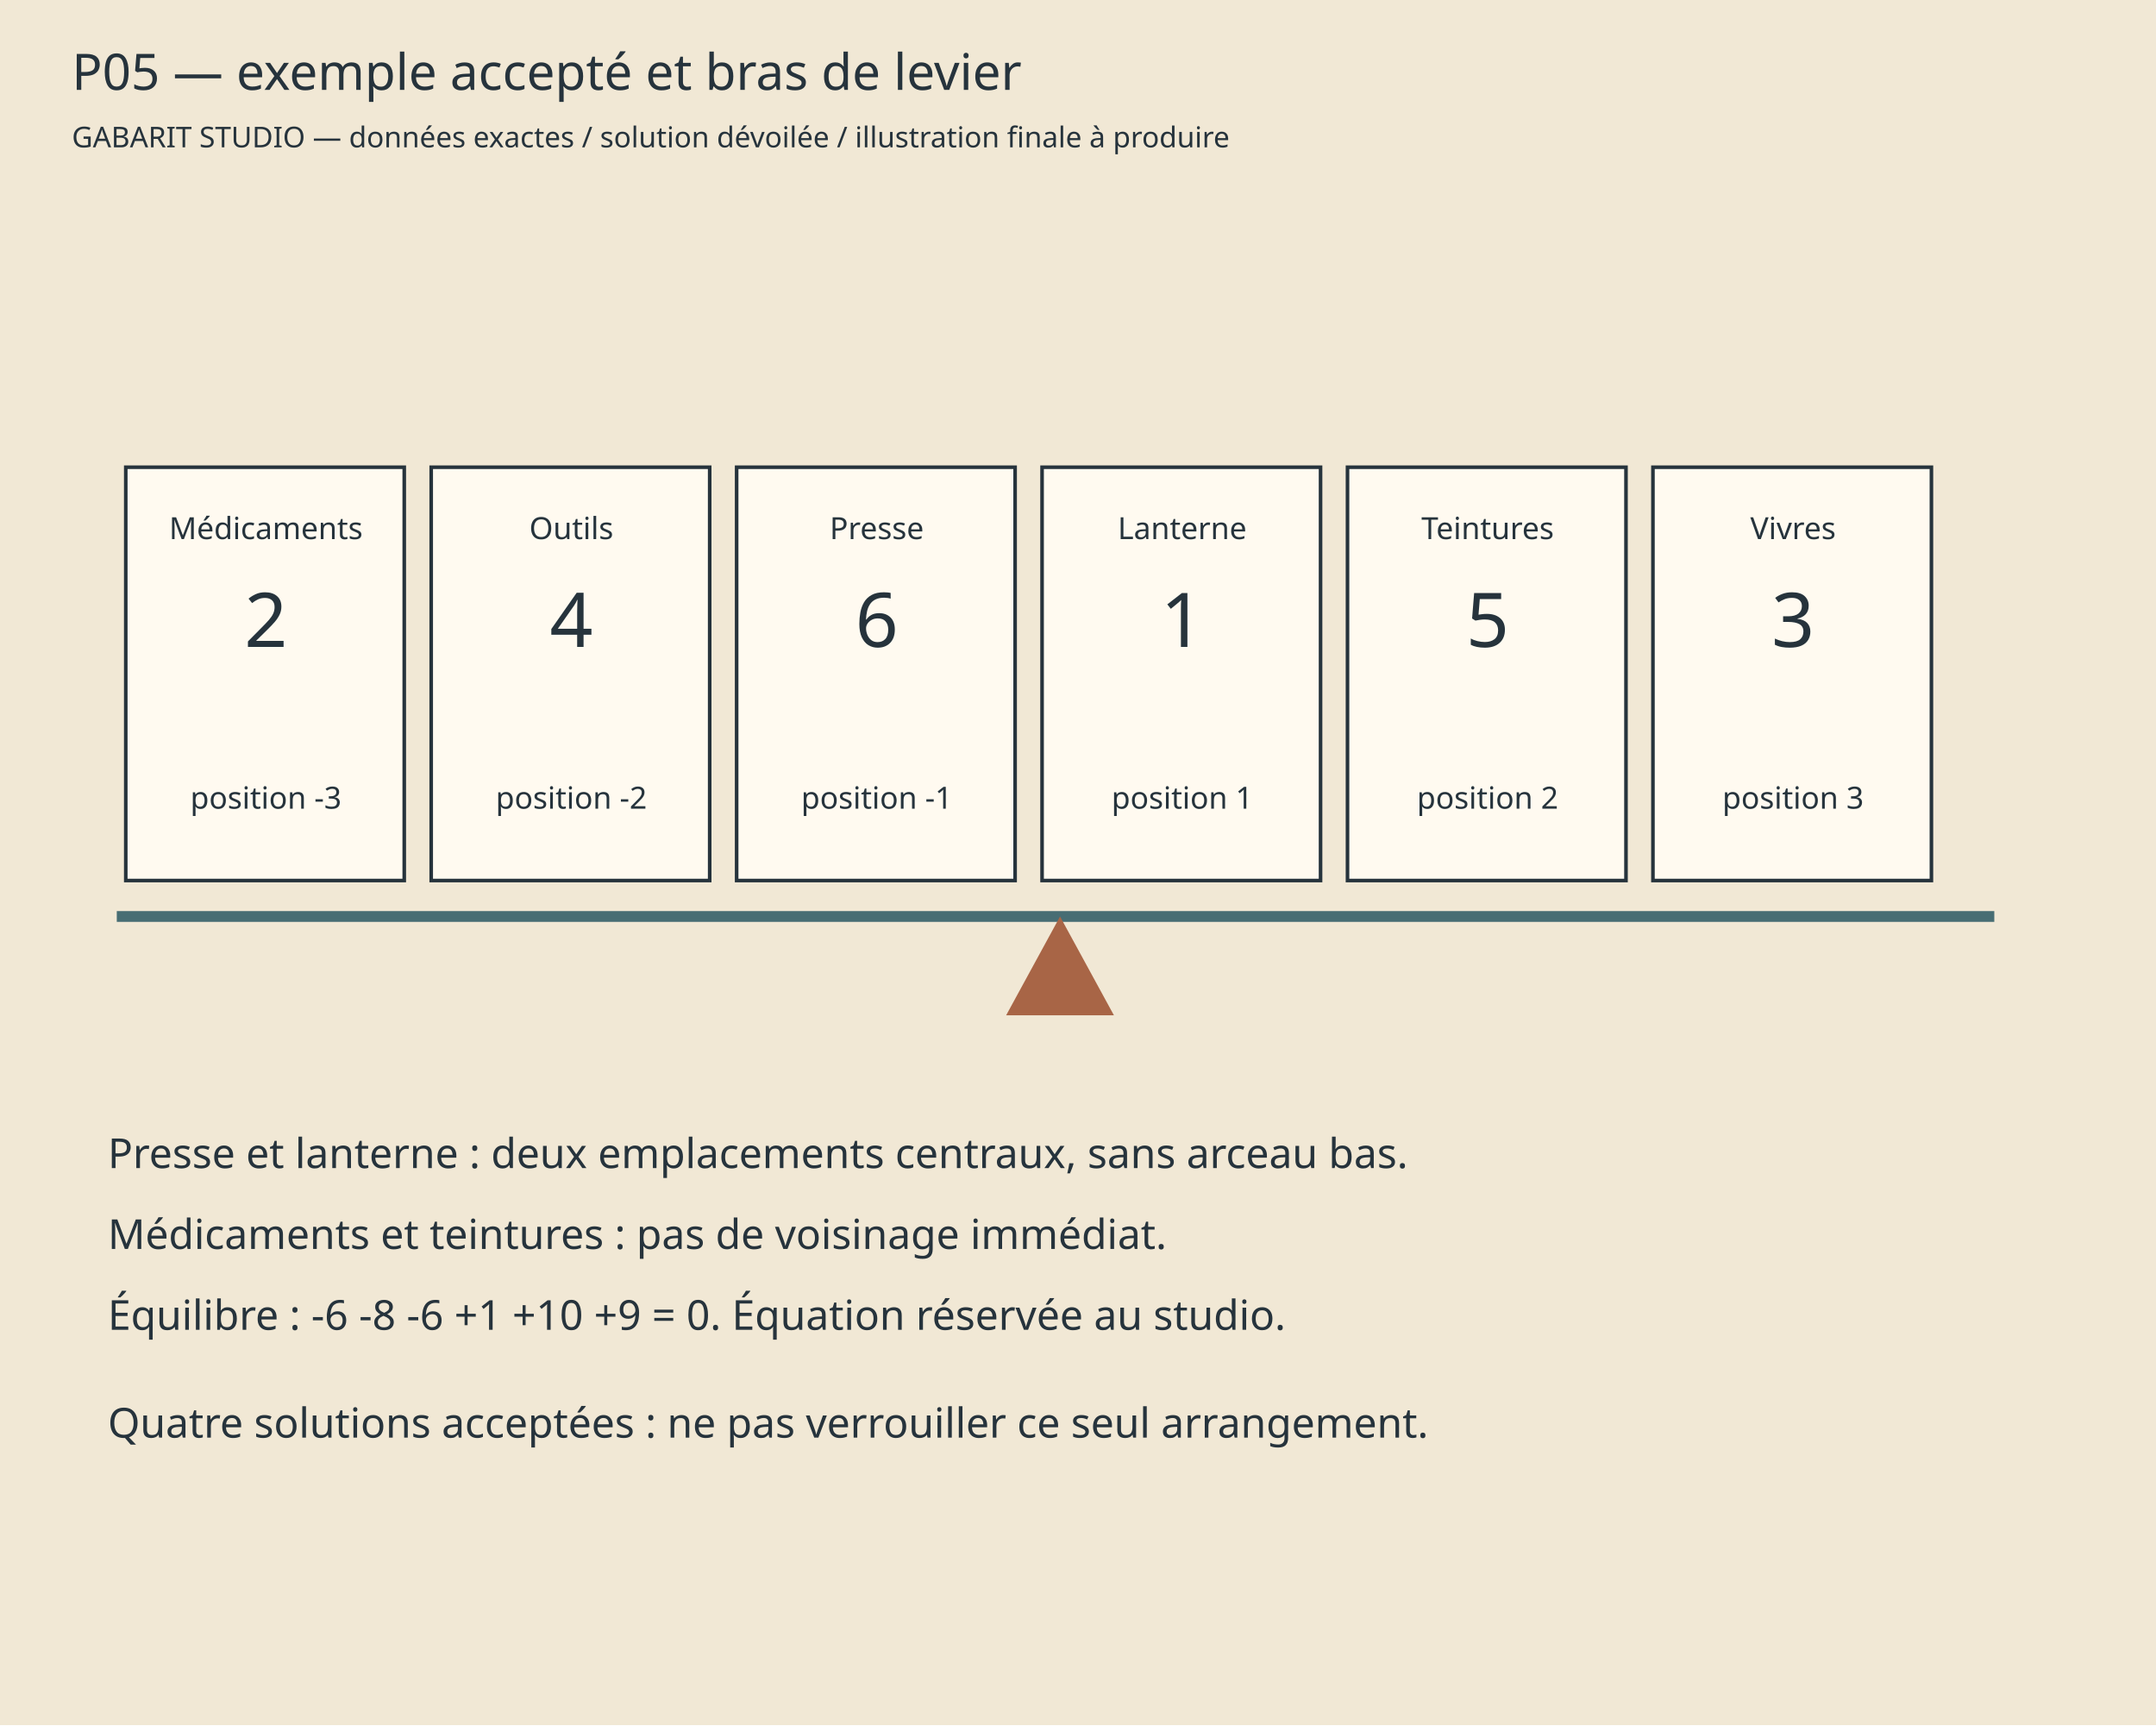
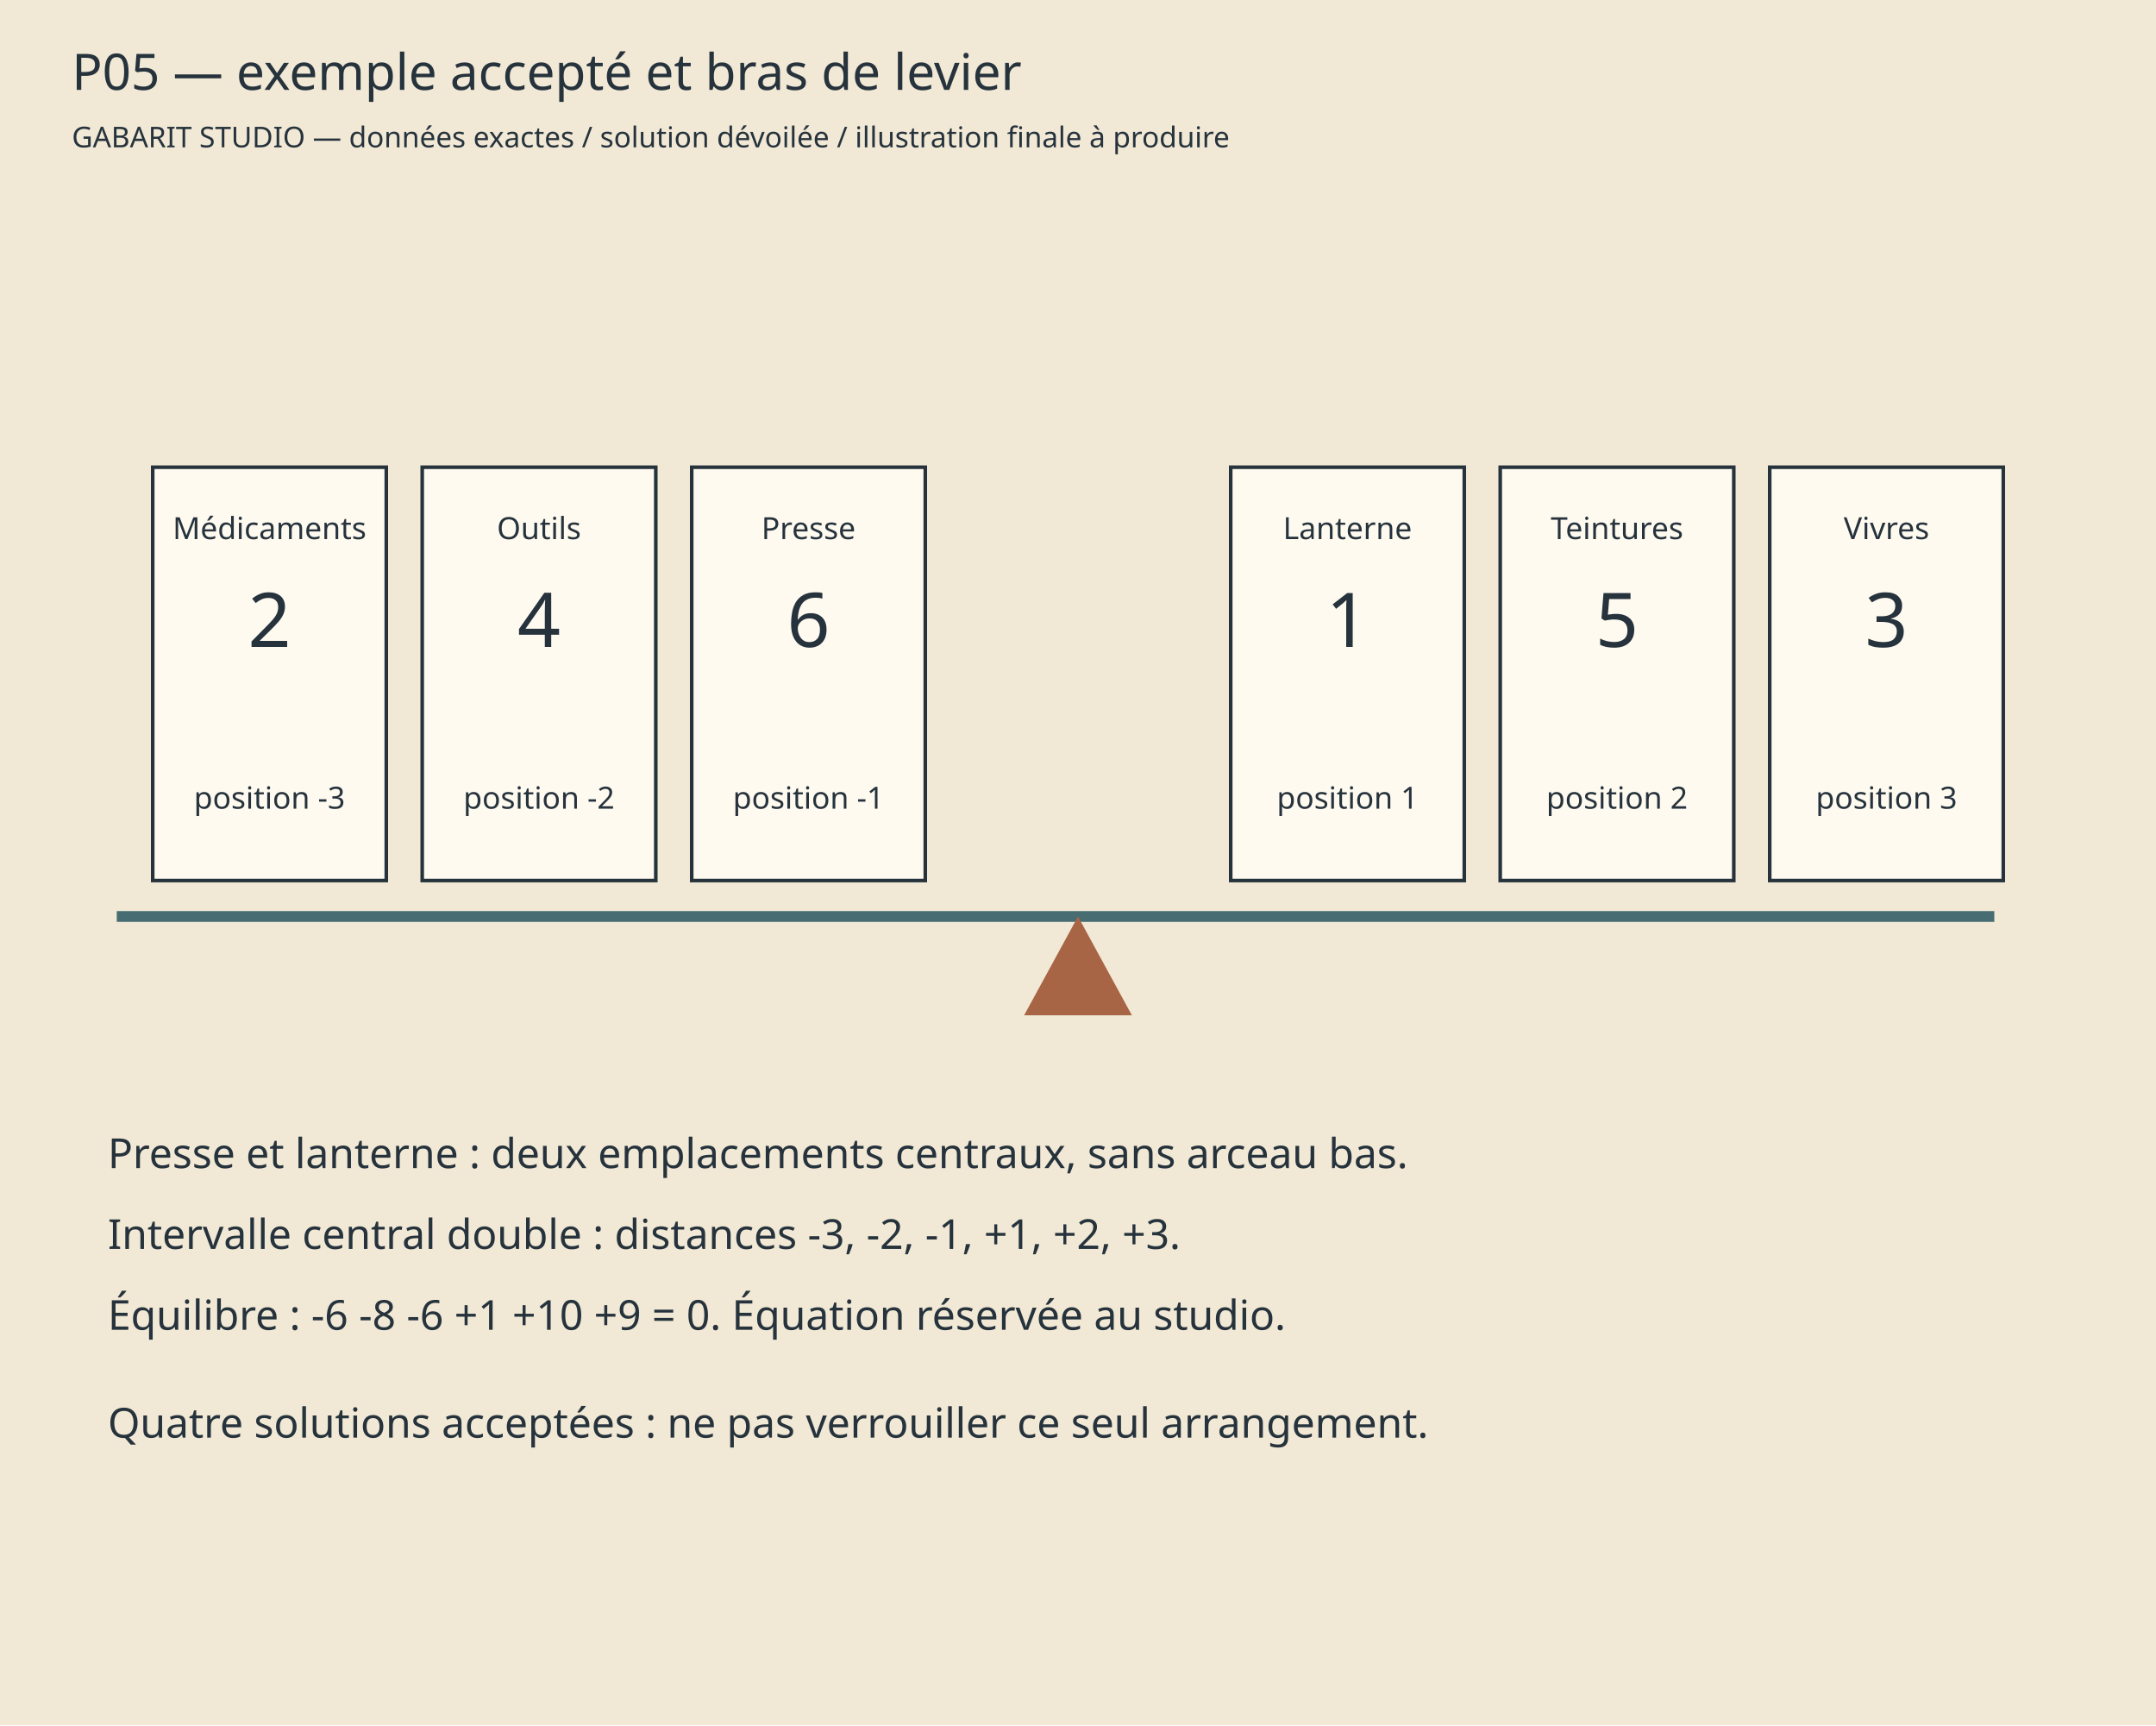
<svg xmlns="http://www.w3.org/2000/svg" width="1200" height="960" viewBox="0 0 1200 960">
  <rect width="1200" height="960" fill="#f1e8d5" />
  <text x="40" y="50" font-family="sans-serif" font-size="28" text-anchor="start" fill="#26333c">P05 — exemple accepté et bras de levier</text>
  <text x="40" y="82" font-family="sans-serif" font-size="16" text-anchor="start" fill="#26333c">GABARIT STUDIO — données exactes / solution dévoilée / illustration finale à produire</text>
-   <rect x="70" y="260" width="155" height="230" fill="#fffaf0" stroke="#26333c" stroke-width="2" />
-   <text x="148" y="300" font-family="sans-serif" font-size="17" text-anchor="middle" fill="#26333c">Médicaments</text>
-   <text x="148" y="360" font-family="sans-serif" font-size="42" text-anchor="middle" fill="#26333c">2</text>
-   <text x="148" y="450" font-family="sans-serif" font-size="17" text-anchor="middle" fill="#26333c">position -3</text>
-   <rect x="240" y="260" width="155" height="230" fill="#fffaf0" stroke="#26333c" stroke-width="2" />
-   <text x="318" y="300" font-family="sans-serif" font-size="17" text-anchor="middle" fill="#26333c">Outils</text>
-   <text x="318" y="360" font-family="sans-serif" font-size="42" text-anchor="middle" fill="#26333c">4</text>
-   <text x="318" y="450" font-family="sans-serif" font-size="17" text-anchor="middle" fill="#26333c">position -2</text>
-   <rect x="410" y="260" width="155" height="230" fill="#fffaf0" stroke="#26333c" stroke-width="2" />
-   <text x="488" y="300" font-family="sans-serif" font-size="17" text-anchor="middle" fill="#26333c">Presse</text>
-   <text x="488" y="360" font-family="sans-serif" font-size="42" text-anchor="middle" fill="#26333c">6</text>
-   <text x="488" y="450" font-family="sans-serif" font-size="17" text-anchor="middle" fill="#26333c">position -1</text>
-   <rect x="580" y="260" width="155" height="230" fill="#fffaf0" stroke="#26333c" stroke-width="2" />
-   <text x="658" y="300" font-family="sans-serif" font-size="17" text-anchor="middle" fill="#26333c">Lanterne</text>
-   <text x="658" y="360" font-family="sans-serif" font-size="42" text-anchor="middle" fill="#26333c">1</text>
-   <text x="658" y="450" font-family="sans-serif" font-size="17" text-anchor="middle" fill="#26333c">position 1</text>
-   <rect x="750" y="260" width="155" height="230" fill="#fffaf0" stroke="#26333c" stroke-width="2" />
-   <text x="828" y="300" font-family="sans-serif" font-size="17" text-anchor="middle" fill="#26333c">Teintures</text>
-   <text x="828" y="360" font-family="sans-serif" font-size="42" text-anchor="middle" fill="#26333c">5</text>
-   <text x="828" y="450" font-family="sans-serif" font-size="17" text-anchor="middle" fill="#26333c">position 2</text>
-   <rect x="920" y="260" width="155" height="230" fill="#fffaf0" stroke="#26333c" stroke-width="2" />
-   <text x="998" y="300" font-family="sans-serif" font-size="17" text-anchor="middle" fill="#26333c">Vivres</text>
-   <text x="998" y="360" font-family="sans-serif" font-size="42" text-anchor="middle" fill="#26333c">3</text>
-   <text x="998" y="450" font-family="sans-serif" font-size="17" text-anchor="middle" fill="#26333c">position 3</text>
+   <rect x="85" y="260" width="130" height="230" fill="#fffaf0" stroke="#26333c" stroke-width="2" />
+   <text x="150" y="300" font-family="sans-serif" font-size="17" text-anchor="middle" fill="#26333c">Médicaments</text>
+   <text x="150" y="360" font-family="sans-serif" font-size="42" text-anchor="middle" fill="#26333c">2</text>
+   <text x="150" y="450" font-family="sans-serif" font-size="17" text-anchor="middle" fill="#26333c">position -3</text>
+   <rect x="235" y="260" width="130" height="230" fill="#fffaf0" stroke="#26333c" stroke-width="2" />
+   <text x="300" y="300" font-family="sans-serif" font-size="17" text-anchor="middle" fill="#26333c">Outils</text>
+   <text x="300" y="360" font-family="sans-serif" font-size="42" text-anchor="middle" fill="#26333c">4</text>
+   <text x="300" y="450" font-family="sans-serif" font-size="17" text-anchor="middle" fill="#26333c">position -2</text>
+   <rect x="385" y="260" width="130" height="230" fill="#fffaf0" stroke="#26333c" stroke-width="2" />
+   <text x="450" y="300" font-family="sans-serif" font-size="17" text-anchor="middle" fill="#26333c">Presse</text>
+   <text x="450" y="360" font-family="sans-serif" font-size="42" text-anchor="middle" fill="#26333c">6</text>
+   <text x="450" y="450" font-family="sans-serif" font-size="17" text-anchor="middle" fill="#26333c">position -1</text>
+   <rect x="685" y="260" width="130" height="230" fill="#fffaf0" stroke="#26333c" stroke-width="2" />
+   <text x="750" y="300" font-family="sans-serif" font-size="17" text-anchor="middle" fill="#26333c">Lanterne</text>
+   <text x="750" y="360" font-family="sans-serif" font-size="42" text-anchor="middle" fill="#26333c">1</text>
+   <text x="750" y="450" font-family="sans-serif" font-size="17" text-anchor="middle" fill="#26333c">position 1</text>
+   <rect x="835" y="260" width="130" height="230" fill="#fffaf0" stroke="#26333c" stroke-width="2" />
+   <text x="900" y="300" font-family="sans-serif" font-size="17" text-anchor="middle" fill="#26333c">Teintures</text>
+   <text x="900" y="360" font-family="sans-serif" font-size="42" text-anchor="middle" fill="#26333c">5</text>
+   <text x="900" y="450" font-family="sans-serif" font-size="17" text-anchor="middle" fill="#26333c">position 2</text>
+   <rect x="985" y="260" width="130" height="230" fill="#fffaf0" stroke="#26333c" stroke-width="2" />
+   <text x="1050" y="300" font-family="sans-serif" font-size="17" text-anchor="middle" fill="#26333c">Vivres</text>
+   <text x="1050" y="360" font-family="sans-serif" font-size="42" text-anchor="middle" fill="#26333c">3</text>
+   <text x="1050" y="450" font-family="sans-serif" font-size="17" text-anchor="middle" fill="#26333c">position 3</text>
  <line x1="65" y1="510" x2="1110" y2="510" stroke="#476d73" stroke-width="6" />
-   <path d="M 590 510 L 560 565 L 620 565 Z" fill="#a86546" />
+   <path d="M 600 510 L 570 565 L 630 565 Z" fill="#a86546" />
  <text x="60" y="650" font-family="sans-serif" font-size="23" text-anchor="start" fill="#26333c">Presse et lanterne : deux emplacements centraux, sans arceau bas.</text>
-   <text x="60" y="695" font-family="sans-serif" font-size="23" text-anchor="start" fill="#26333c">Médicaments et teintures : pas de voisinage immédiat.</text>
+   <text x="60" y="695" font-family="sans-serif" font-size="23" text-anchor="start" fill="#26333c">Intervalle central double : distances -3, -2, -1, +1, +2, +3.</text>
  <text x="60" y="740" font-family="sans-serif" font-size="23" text-anchor="start" fill="#26333c">Équilibre : -6 -8 -6 +1 +10 +9 = 0. Équation réservée au studio.</text>
  <text x="60" y="800" font-family="sans-serif" font-size="23" text-anchor="start" fill="#26333c">Quatre solutions acceptées : ne pas verrouiller ce seul arrangement.</text>
</svg>
